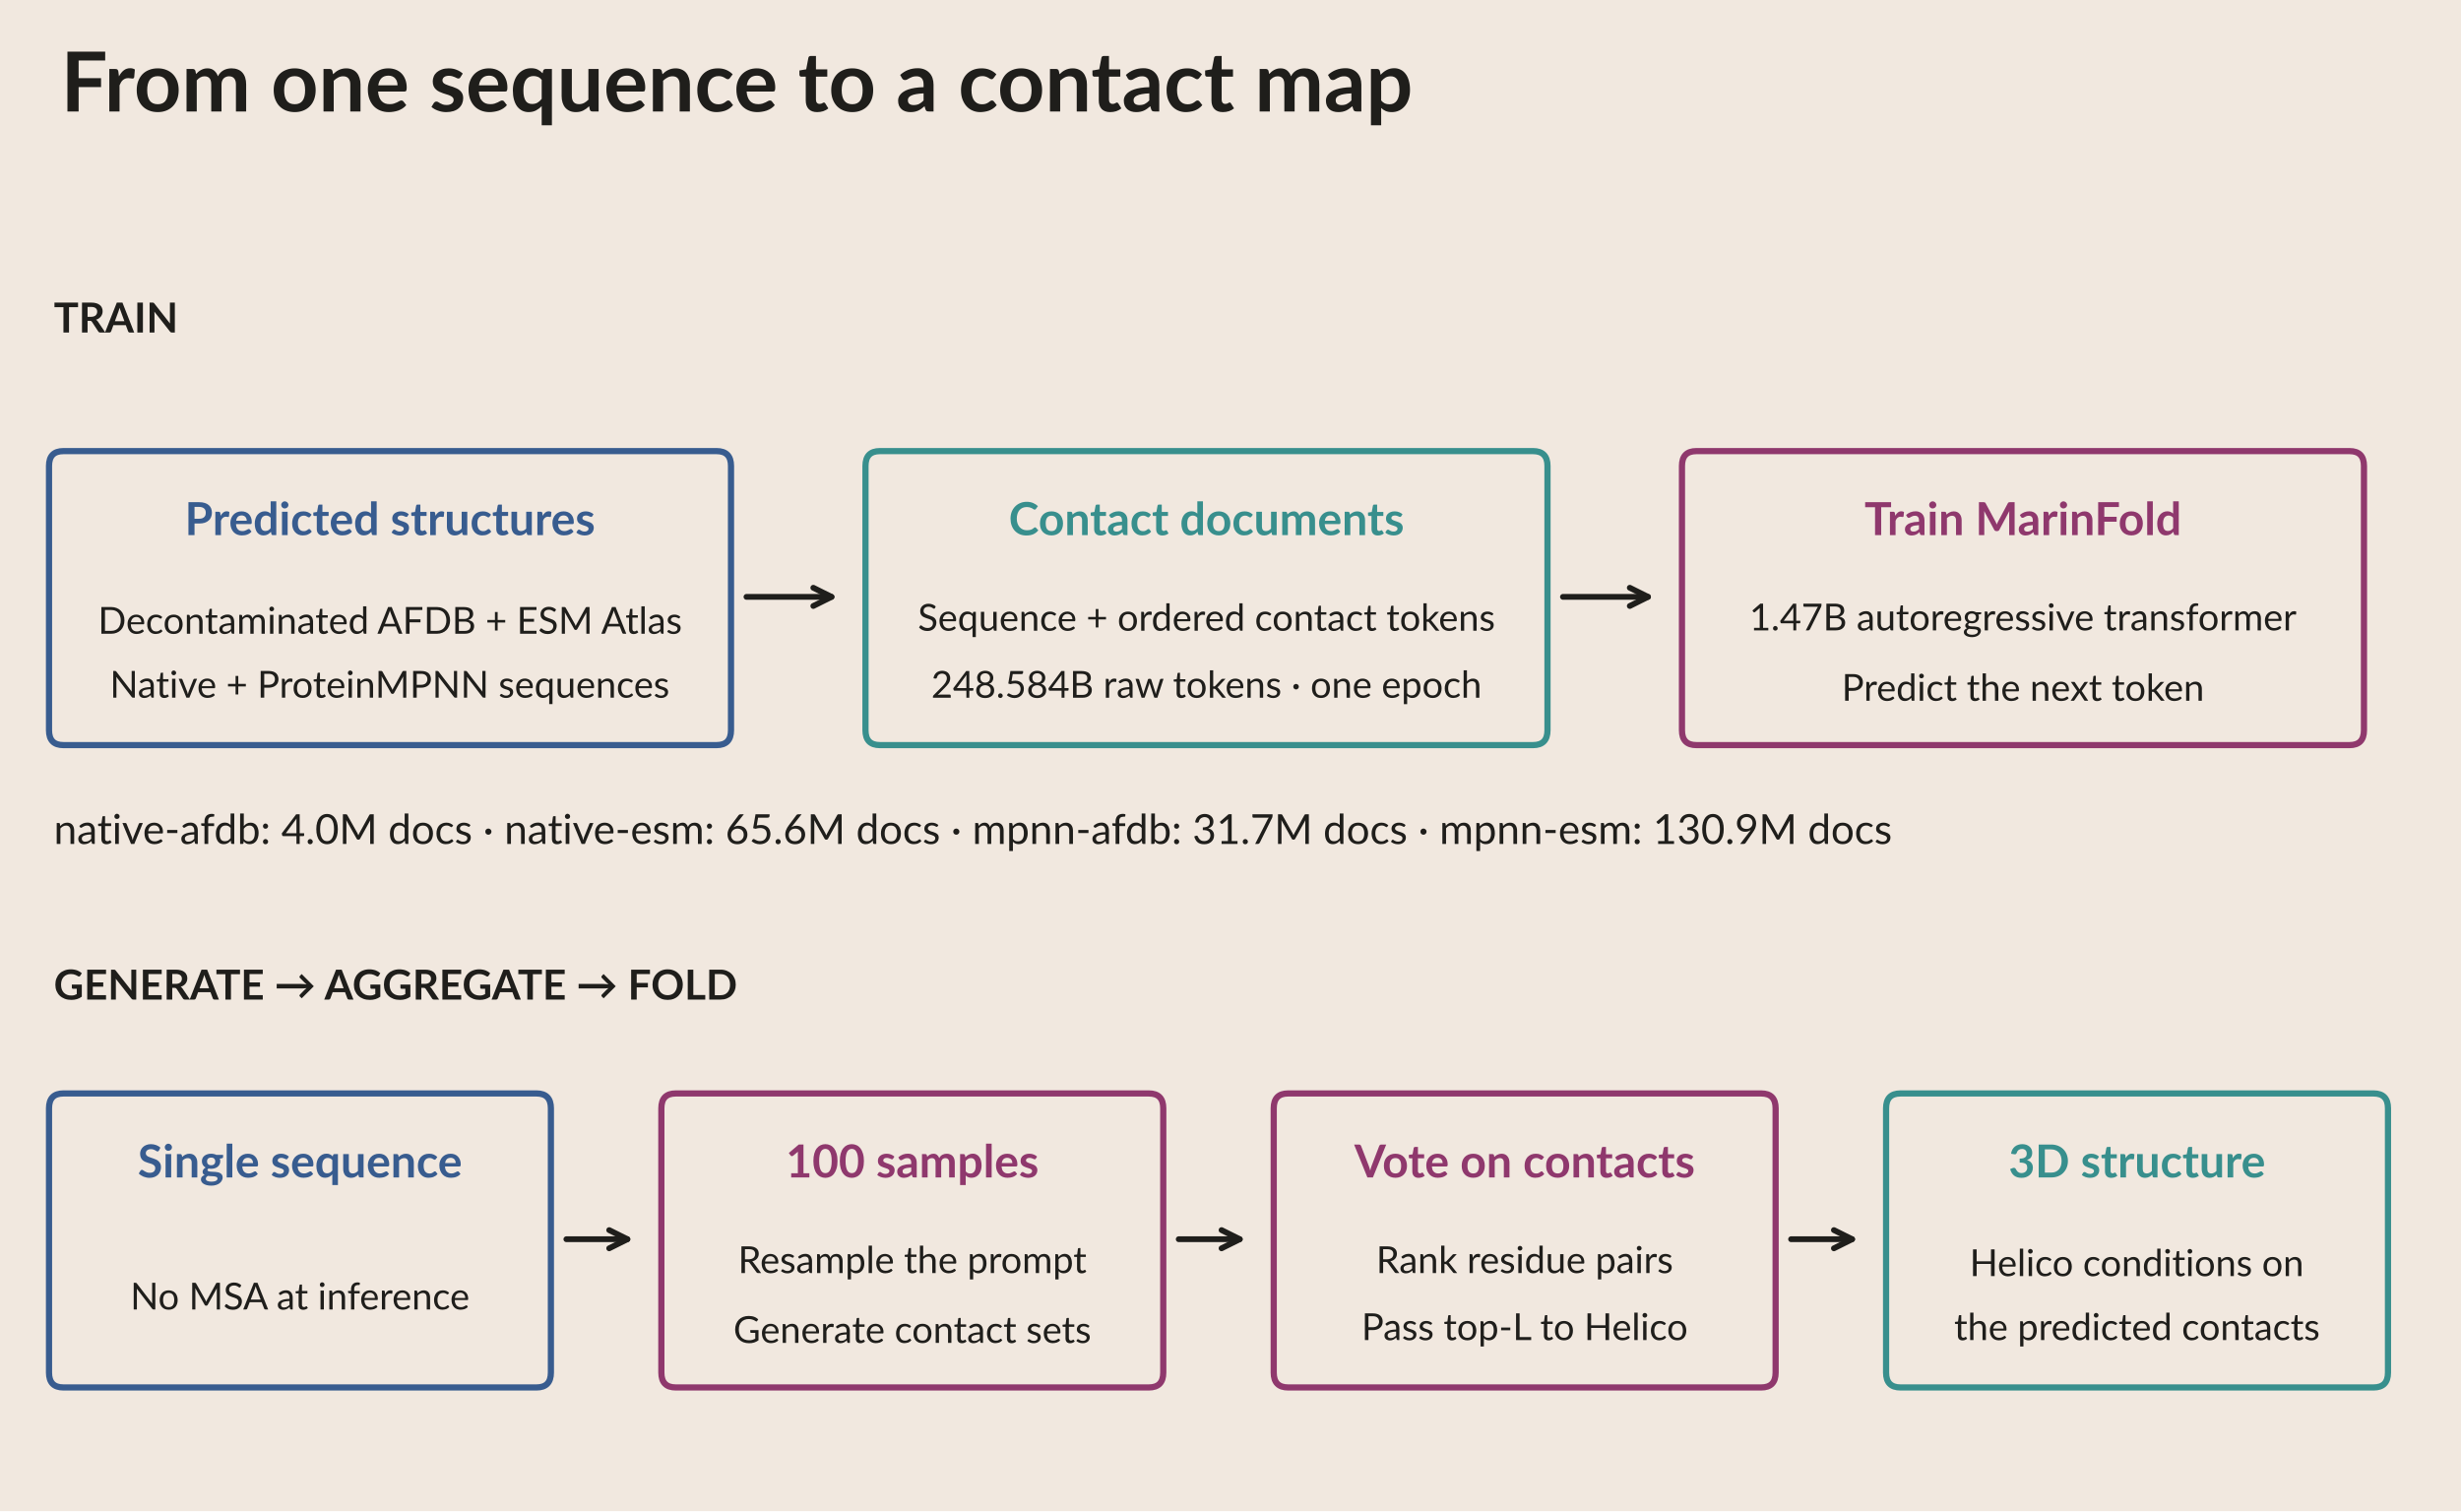
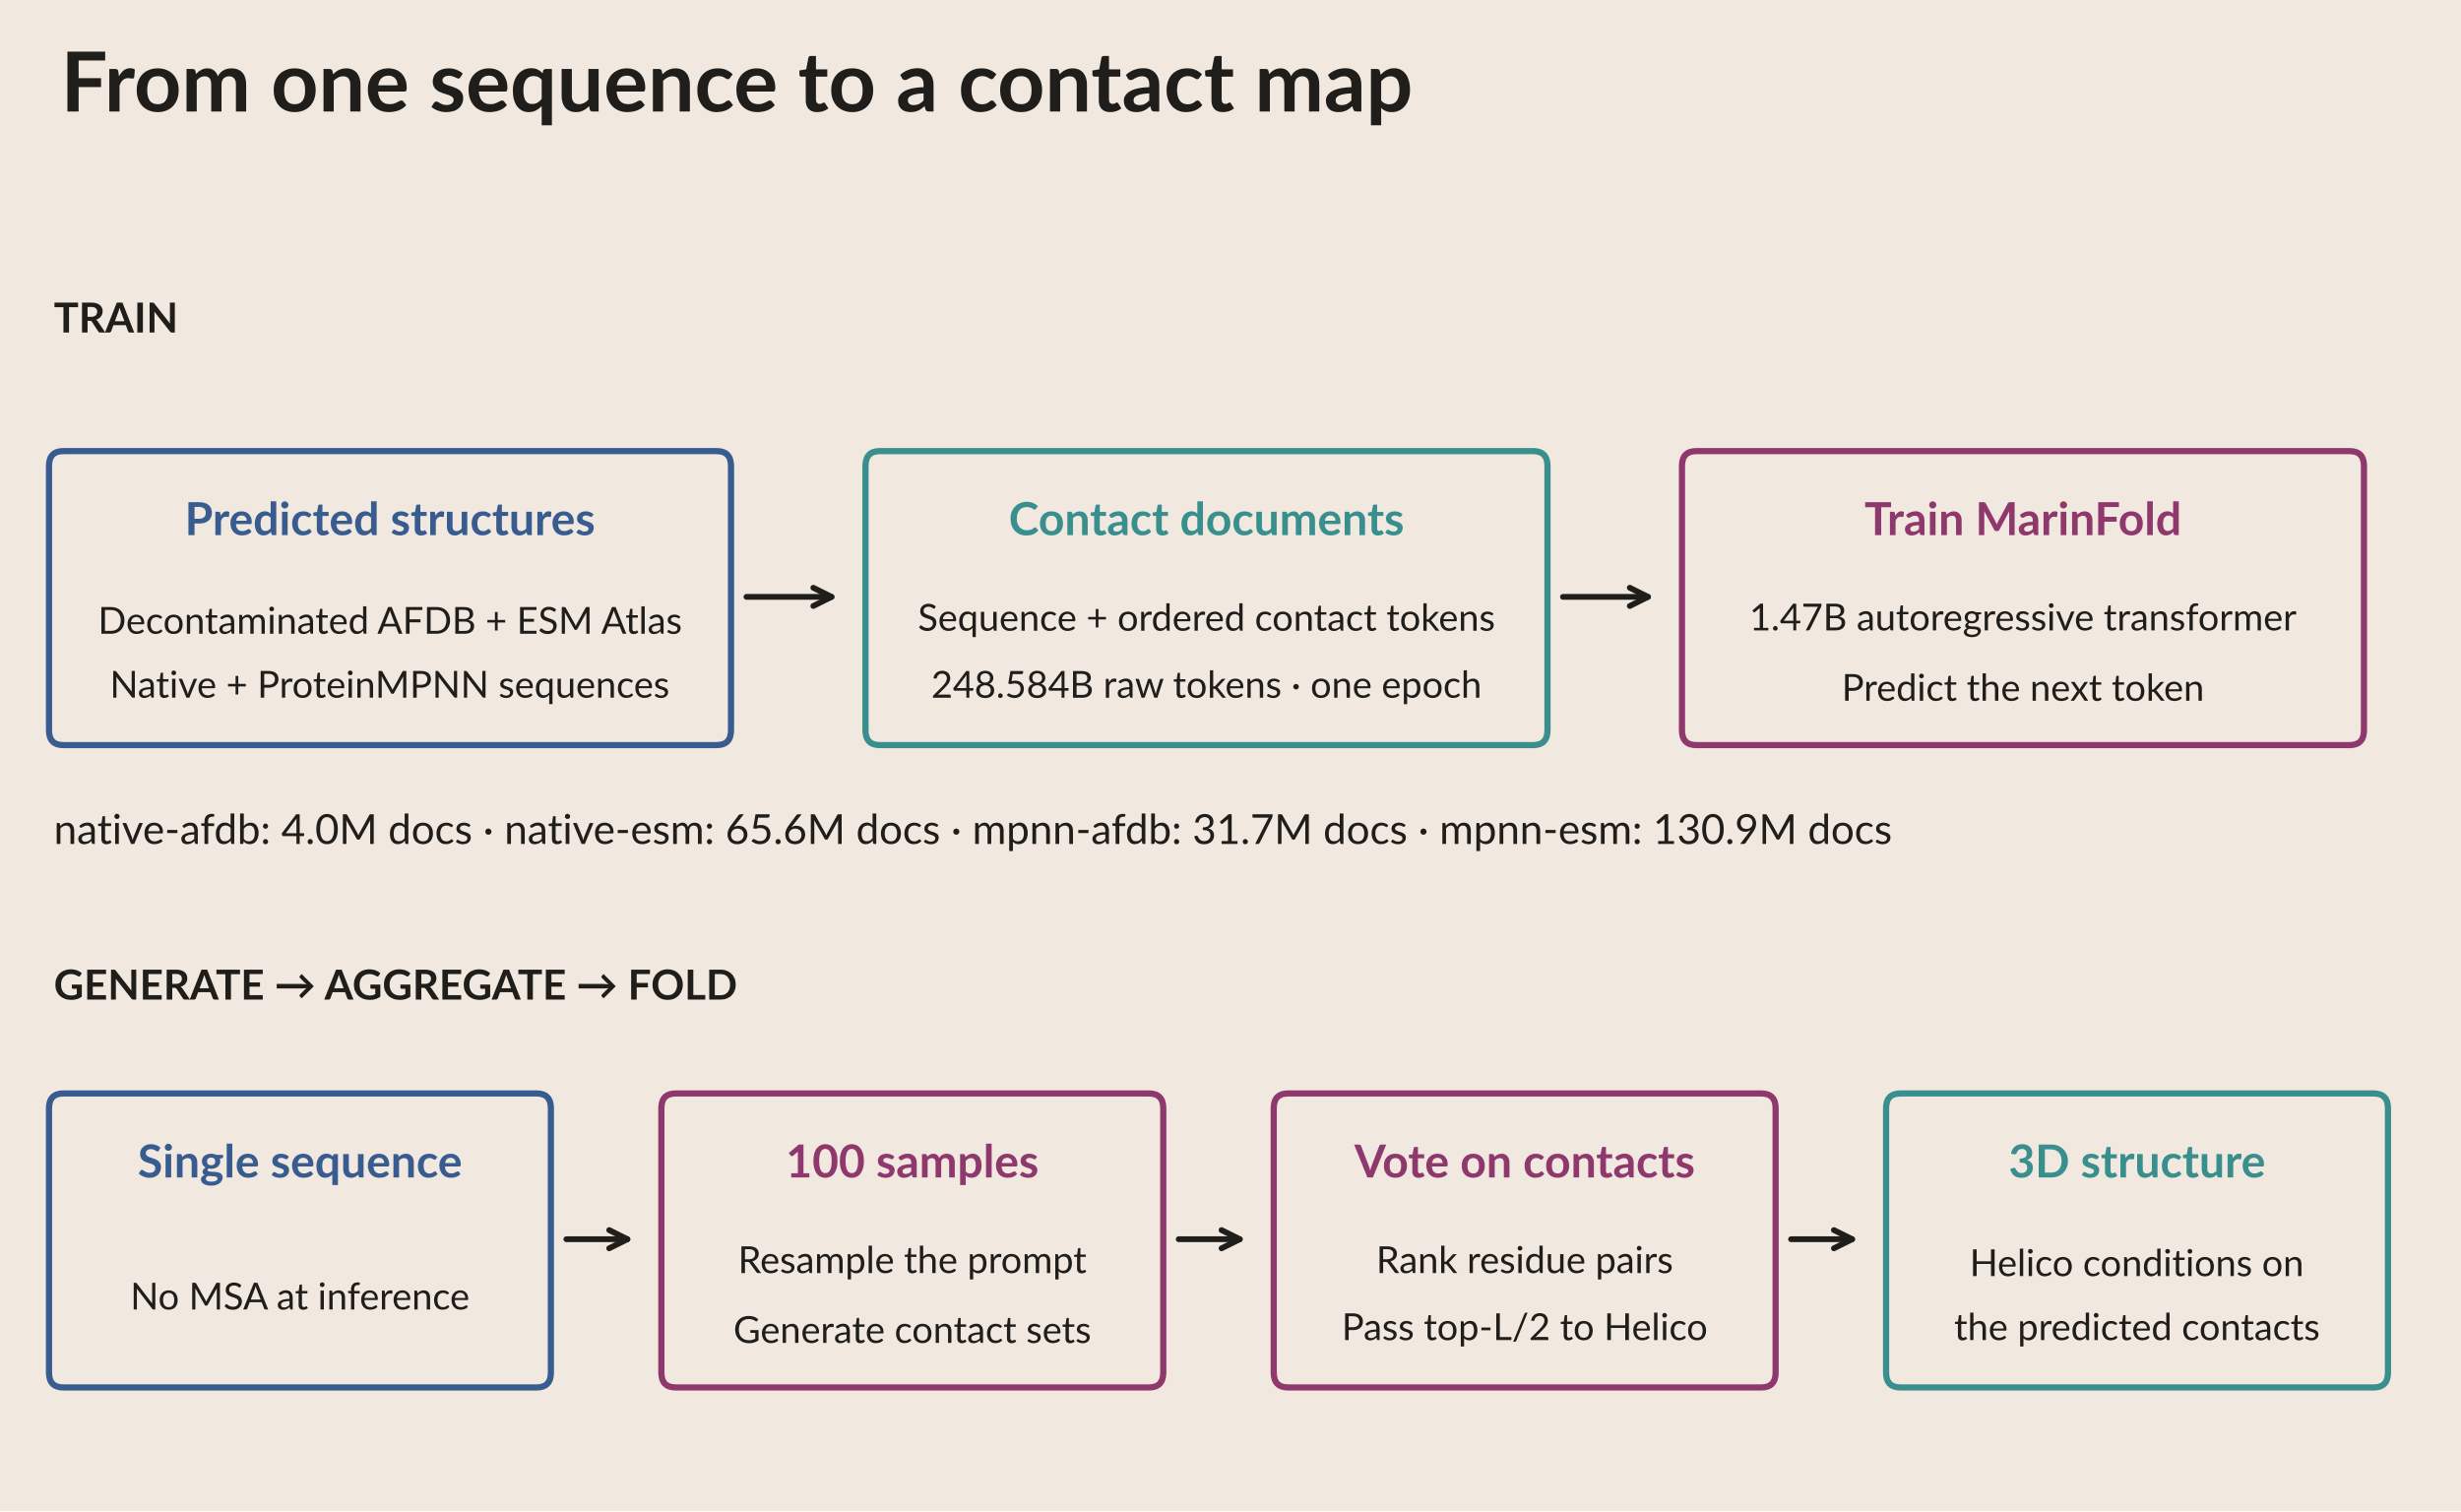
<svg xmlns="http://www.w3.org/2000/svg" width="594.72pt" height="365.184pt" viewBox="0 0 594.72 365.184" version="1.1">
  <defs>
    <style type="text/css">*{stroke-linejoin: round; stroke-linecap: butt}</style>
  </defs>
  <g id="figure_1">
    <g id="patch_1">
      <path d="M 0 365.184  L 594.72 365.184  L 594.72 0  L 0 0  z " style="fill: #f1e8df" />
    </g>
    <g id="axes_1">
      <g id="patch_2">
-         <path d="M 15.324 180.064  L 173.172 180.064  Q 176.653 180.064 176.653 176.482  L 176.653 112.598  Q 176.653 109.016 173.172 109.016  L 15.324 109.016  Q 11.843 109.016 11.843 112.598  L 11.843 176.482  Q 11.843 180.064 15.324 180.064  z " clip-path="url(#pba463c5779)" style="fill: #f1e8df; stroke: #385c8f; stroke-width: 1.5; stroke-linejoin: miter" />
+         <path d="M 15.324 180.064  L 173.172 180.064  Q 176.653 180.064 176.653 176.482  L 176.653 112.598  Q 176.653 109.016 173.172 109.016  L 15.324 109.016  Q 11.843 109.016 11.843 112.598  L 11.843 176.482  Q 11.843 180.064 15.324 180.064  z " clip-path="url(#p49b97f1d9a)" style="fill: #f1e8df; stroke: #385c8f; stroke-width: 1.5; stroke-linejoin: miter" />
      </g>
      <g id="patch_3">
-         <path d="M 212.633 180.064  L 370.48 180.064  Q 373.962 180.064 373.962 176.482  L 373.962 112.598  Q 373.962 109.016 370.48 109.016  L 212.633 109.016  Q 209.151 109.016 209.151 112.598  L 209.151 176.482  Q 209.151 180.064 212.633 180.064  z " clip-path="url(#pba463c5779)" style="fill: #f1e8df; stroke: #388f8d; stroke-width: 1.5; stroke-linejoin: miter" />
+         <path d="M 212.633 180.064  L 370.48 180.064  Q 373.962 180.064 373.962 176.482  L 373.962 112.598  Q 373.962 109.016 370.48 109.016  L 212.633 109.016  Q 209.151 109.016 209.151 112.598  L 209.151 176.482  Q 209.151 180.064 212.633 180.064  z " clip-path="url(#p49b97f1d9a)" style="fill: #f1e8df; stroke: #388f8d; stroke-width: 1.5; stroke-linejoin: miter" />
      </g>
      <g id="patch_4">
-         <path d="M 409.942 180.064  L 567.789 180.064  Q 571.271 180.064 571.271 176.482  L 571.271 112.598  Q 571.271 109.016 567.789 109.016  L 409.942 109.016  Q 406.46 109.016 406.46 112.598  L 406.46 176.482  Q 406.46 180.064 409.942 180.064  z " clip-path="url(#pba463c5779)" style="fill: #f1e8df; stroke: #8f386d; stroke-width: 1.5; stroke-linejoin: miter" />
+         <path d="M 409.942 180.064  L 567.789 180.064  Q 571.271 180.064 571.271 176.482  L 571.271 112.598  Q 571.271 109.016 567.789 109.016  L 409.942 109.016  Q 406.46 109.016 406.46 112.598  L 406.46 176.482  Q 406.46 180.064 409.942 180.064  z " clip-path="url(#p49b97f1d9a)" style="fill: #f1e8df; stroke: #8f386d; stroke-width: 1.5; stroke-linejoin: miter" />
      </g>
      <g id="patch_5">
-         <path d="M 15.324 335.296  L 129.648 335.296  Q 133.129 335.296 133.129 331.714  L 133.129 267.83  Q 133.129 264.248 129.648 264.248  L 15.324 264.248  Q 11.843 264.248 11.843 267.83  L 11.843 331.714  Q 11.843 335.296 15.324 335.296  z " clip-path="url(#pba463c5779)" style="fill: #f1e8df; stroke: #385c8f; stroke-width: 1.5; stroke-linejoin: miter" />
+         <path d="M 15.324 335.296  L 129.648 335.296  Q 133.129 335.296 133.129 331.714  L 133.129 267.83  Q 133.129 264.248 129.648 264.248  L 15.324 264.248  Q 11.843 264.248 11.843 267.83  L 11.843 331.714  Q 11.843 335.296 15.324 335.296  z " clip-path="url(#p49b97f1d9a)" style="fill: #f1e8df; stroke: #385c8f; stroke-width: 1.5; stroke-linejoin: miter" />
      </g>
      <g id="patch_6">
-         <path d="M 163.306 335.296  L 277.629 335.296  Q 281.111 335.296 281.111 331.714  L 281.111 267.83  Q 281.111 264.248 277.629 264.248  L 163.306 264.248  Q 159.824 264.248 159.824 267.83  L 159.824 331.714  Q 159.824 335.296 163.306 335.296  z " clip-path="url(#pba463c5779)" style="fill: #f1e8df; stroke: #8f386d; stroke-width: 1.5; stroke-linejoin: miter" />
+         <path d="M 163.306 335.296  L 277.629 335.296  Q 281.111 335.296 281.111 331.714  L 281.111 267.83  Q 281.111 264.248 277.629 264.248  L 163.306 264.248  Q 159.824 264.248 159.824 267.83  L 159.824 331.714  Q 159.824 335.296 163.306 335.296  z " clip-path="url(#p49b97f1d9a)" style="fill: #f1e8df; stroke: #8f386d; stroke-width: 1.5; stroke-linejoin: miter" />
      </g>
      <g id="patch_7">
-         <path d="M 311.288 335.296  L 425.611 335.296  Q 429.093 335.296 429.093 331.714  L 429.093 267.83  Q 429.093 264.248 425.611 264.248  L 311.288 264.248  Q 307.806 264.248 307.806 267.83  L 307.806 331.714  Q 307.806 335.296 311.288 335.296  z " clip-path="url(#pba463c5779)" style="fill: #f1e8df; stroke: #8f386d; stroke-width: 1.5; stroke-linejoin: miter" />
+         <path d="M 311.288 335.296  L 425.611 335.296  Q 429.093 335.296 429.093 331.714  L 429.093 267.83  Q 429.093 264.248 425.611 264.248  L 311.288 264.248  Q 307.806 264.248 307.806 267.83  L 307.806 331.714  Q 307.806 335.296 311.288 335.296  z " clip-path="url(#p49b97f1d9a)" style="fill: #f1e8df; stroke: #8f386d; stroke-width: 1.5; stroke-linejoin: miter" />
      </g>
      <g id="patch_8">
-         <path d="M 459.269 335.296  L 573.592 335.296  Q 577.074 335.296 577.074 331.714  L 577.074 267.83  Q 577.074 264.248 573.592 264.248  L 459.269 264.248  Q 455.787 264.248 455.787 267.83  L 455.787 331.714  Q 455.787 335.296 459.269 335.296  z " clip-path="url(#pba463c5779)" style="fill: #f1e8df; stroke: #388f8d; stroke-width: 1.5; stroke-linejoin: miter" />
+         <path d="M 459.269 335.296  L 573.592 335.296  Q 577.074 335.296 577.074 331.714  L 577.074 267.83  Q 577.074 264.248 573.592 264.248  L 459.269 264.248  Q 455.787 264.248 455.787 267.83  L 455.787 331.714  Q 455.787 335.296 459.269 335.296  z " clip-path="url(#p49b97f1d9a)" style="fill: #f1e8df; stroke: #388f8d; stroke-width: 1.5; stroke-linejoin: miter" />
      </g>
      <g id="text_1">
        <text style="font-weight: 700; font-size: 11px; font-family: 'Lato'; text-anchor: middle; fill: #385c8f" x="94.248" y="129.315" transform="rotate(-0 94.248 129.3153)">Predicted structures</text>
      </g>
      <g id="text_2">
        <text style="font-size: 9px; font-family: 'Lato'; fill: #1f1e1b" transform="translate(23.66831 153.1522)">Decontaminated AFDB + ESM Atlas</text>
        <text style="font-size: 9px; font-family: 'Lato'; fill: #1f1e1b" transform="translate(26.53706 168.5999)">Native + ProteinMPNN sequences</text>
      </g>
      <g id="text_3">
        <text style="font-weight: 700; font-size: 11px; font-family: 'Lato'; text-anchor: middle; fill: #388f8d" x="291.557" y="129.315" transform="rotate(-0 291.5568 129.3153)">Contact documents</text>
      </g>
      <g id="text_4">
        <text style="font-size: 9px; font-family: 'Lato'; fill: #1f1e1b" transform="translate(221.8005 152.416)">Sequence + ordered contact tokens</text>
        <text style="font-size: 9px; font-family: 'Lato'; fill: #1f1e1b" transform="translate(225.0348 168.616)">248.584B raw tokens · one epoch</text>
      </g>
      <g id="text_5">
        <text style="font-weight: 700; font-size: 11px; font-family: 'Lato'; text-anchor: middle; fill: #8f386d" x="488.866" y="129.315" transform="rotate(-0 488.8656 129.3153)">Train MarinFold</text>
      </g>
      <g id="text_6">
        <text style="font-size: 9px; font-family: 'Lato'; fill: #1f1e1b" transform="translate(422.7479 152.3352)">1.47B autoregressive transformer</text>
        <text style="font-size: 9px; font-family: 'Lato'; fill: #1f1e1b" transform="translate(445.0588 169.3522)">Predict the next token</text>
      </g>
      <g id="text_7">
        <text style="font-weight: 700; font-size: 11px; font-family: 'Lato'; text-anchor: middle; fill: #385c8f" x="72.486" y="284.547" transform="rotate(-0 72.486 284.5473)">Single sequence</text>
      </g>
      <g id="text_8">
        <text style="font-size: 9px; font-family: 'Lato'; text-anchor: middle; fill: #1f1e1b" x="72.486" y="316.453" transform="rotate(-0 72.486 316.4526)">No MSA at inference</text>
      </g>
      <g id="text_9">
        <text style="font-weight: 700; font-size: 11px; font-family: 'Lato'; text-anchor: middle; fill: #8f386d" x="220.468" y="284.547" transform="rotate(-0 220.4676 284.5473)">100 samples</text>
      </g>
      <g id="text_10">
        <text style="font-size: 9px; font-family: 'Lato'; fill: #1f1e1b" transform="translate(178.3427 307.648)">Resample the prompt</text>
        <text style="font-size: 9px; font-family: 'Lato'; fill: #1f1e1b" transform="translate(177.2338 324.5301)">Generate contact sets</text>
      </g>
      <g id="text_11">
        <text style="font-weight: 700; font-size: 11px; font-family: 'Lato'; text-anchor: middle; fill: #8f386d" x="368.449" y="284.547" transform="rotate(-0 368.4492 284.5473)">Vote on contacts</text>
      </g>
      <g id="text_12">
        <text style="font-size: 9px; font-family: 'Lato'; fill: #1f1e1b" transform="translate(332.5596 307.648)">Rank residue pairs</text>
-         <text style="font-size: 9px; font-family: 'Lato'; fill: #1f1e1b" transform="translate(329.0109 323.848)">Pass top-L to Helico</text>
+         <text style="font-size: 9px; font-family: 'Lato'; fill: #1f1e1b" transform="translate(324.2318 323.848)">Pass top-L/2 to Helico</text>
      </g>
      <g id="text_13">
        <text style="font-weight: 700; font-size: 11px; font-family: 'Lato'; text-anchor: middle; fill: #388f8d" x="516.431" y="284.547" transform="rotate(-0 516.4308 284.5473)">3D structure</text>
      </g>
      <g id="text_14">
        <text style="font-size: 9px; font-family: 'Lato'; fill: #1f1e1b" transform="translate(475.9688 308.3842)">Helico conditions on</text>
        <text style="font-size: 9px; font-family: 'Lato'; fill: #1f1e1b" transform="translate(472.2387 323.848)">the predicted contacts</text>
      </g>
      <g id="patch_9">
        <path d="M 180.393 144.241  Q 191.452 144.241 200.945 144.241  " style="fill: none; stroke: #1f1e1b; stroke-width: 1.4; stroke-linecap: round" />
        <path d="M 196.545 142.041  L 200.945 144.241  L 196.545 146.441  " style="fill: none; stroke: #1f1e1b; stroke-width: 1.4; stroke-linecap: round" />
      </g>
      <g id="patch_10">
        <path d="M 377.702 144.241  Q 388.76 144.241 398.254 144.241  " style="fill: none; stroke: #1f1e1b; stroke-width: 1.4; stroke-linecap: round" />
        <path d="M 393.854 142.041  L 398.254 144.241  L 393.854 146.441  " style="fill: none; stroke: #1f1e1b; stroke-width: 1.4; stroke-linecap: round" />
      </g>
      <g id="patch_11">
        <path d="M 136.869 299.473  Q 145.026 299.473 151.618 299.473  " style="fill: none; stroke: #1f1e1b; stroke-width: 1.4; stroke-linecap: round" />
        <path d="M 147.218 297.273  L 151.618 299.473  L 147.218 301.673  " style="fill: none; stroke: #1f1e1b; stroke-width: 1.4; stroke-linecap: round" />
      </g>
      <g id="patch_12">
        <path d="M 284.85 299.473  Q 293.008 299.473 299.599 299.473  " style="fill: none; stroke: #1f1e1b; stroke-width: 1.4; stroke-linecap: round" />
        <path d="M 295.199 297.273  L 299.599 299.473  L 295.199 301.673  " style="fill: none; stroke: #1f1e1b; stroke-width: 1.4; stroke-linecap: round" />
      </g>
      <g id="patch_13">
        <path d="M 432.832 299.473  Q 440.989 299.473 447.581 299.473  " style="fill: none; stroke: #1f1e1b; stroke-width: 1.4; stroke-linecap: round" />
        <path d="M 443.181 297.273  L 447.581 299.473  L 443.181 301.673  " style="fill: none; stroke: #1f1e1b; stroke-width: 1.4; stroke-linecap: round" />
      </g>
      <g id="text_15">
        <text style="font-weight: 700; font-size: 10px; font-family: 'Lato'; text-anchor: start; fill: #1f1e1b" x="13.003" y="80.358" transform="rotate(-0 13.0032 80.35754)">TRAIN</text>
      </g>
      <g id="text_16">
        <text style="font-weight: 700; font-size: 10px; font-family: 'Lato'; text-anchor: start; fill: #1f1e1b" x="13.003" y="241.56" transform="rotate(-0 13.0032 241.56)">GENERATE → AGGREGATE → FOLD</text>
      </g>
      <g id="text_17">
        <text style="font-size: 10px; font-family: 'Lato'; text-anchor: start; fill: #1f1e1b" x="13.003" y="203.946" transform="rotate(-0 13.0032 203.9461)">native-afdb: 4.0M docs · native-esm: 65.6M docs · mpnn-afdb: 31.7M docs · mpnn-esm: 130.9M docs</text>
      </g>
    </g>
    <g id="text_18">
      <text style="font-weight: 700; font-size: 20px; font-family: 'Lato'; text-anchor: start; fill: #1f1e1b" x="14.688" y="26.94" transform="rotate(-0 14.688 26.94)">From one sequence to a contact map</text>
    </g>
  </g>
  <defs>
-     <clipPath id="pba463c5779">
+     <clipPath id="p49b97f1d9a">
      <rect x="7.2" y="47.52" width="580.32" height="310.464" />
    </clipPath>
  </defs>
</svg>
